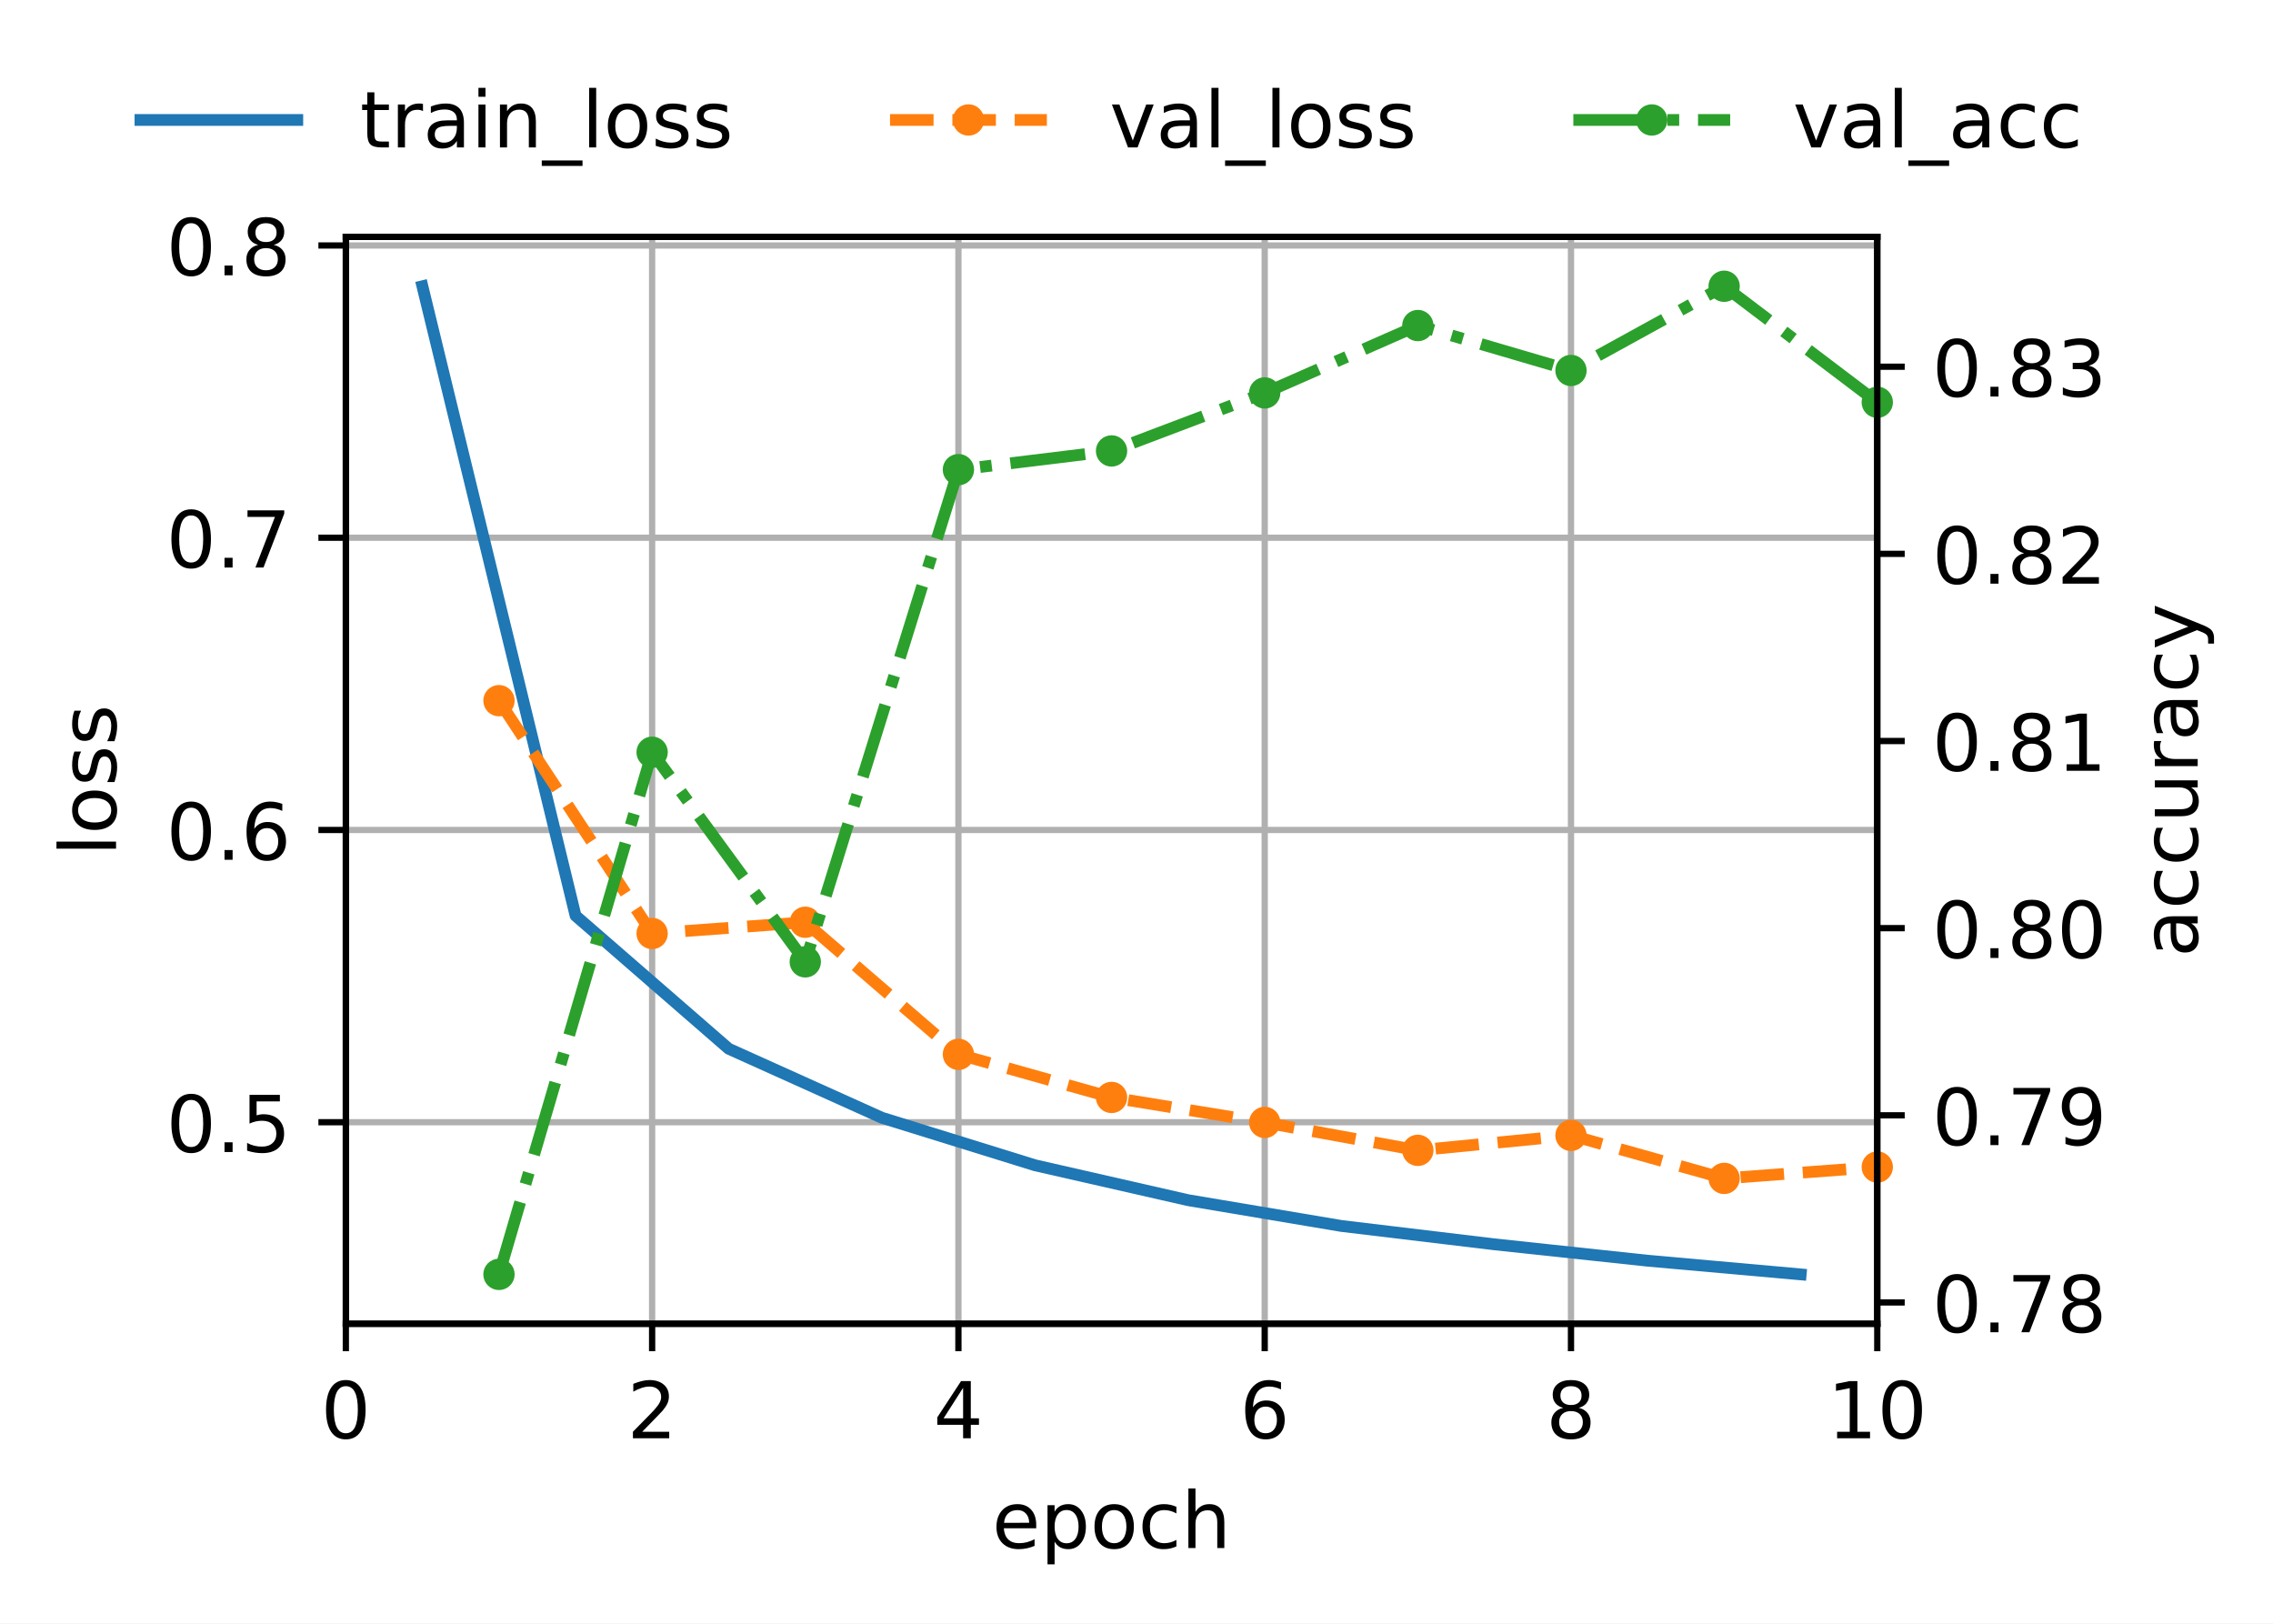
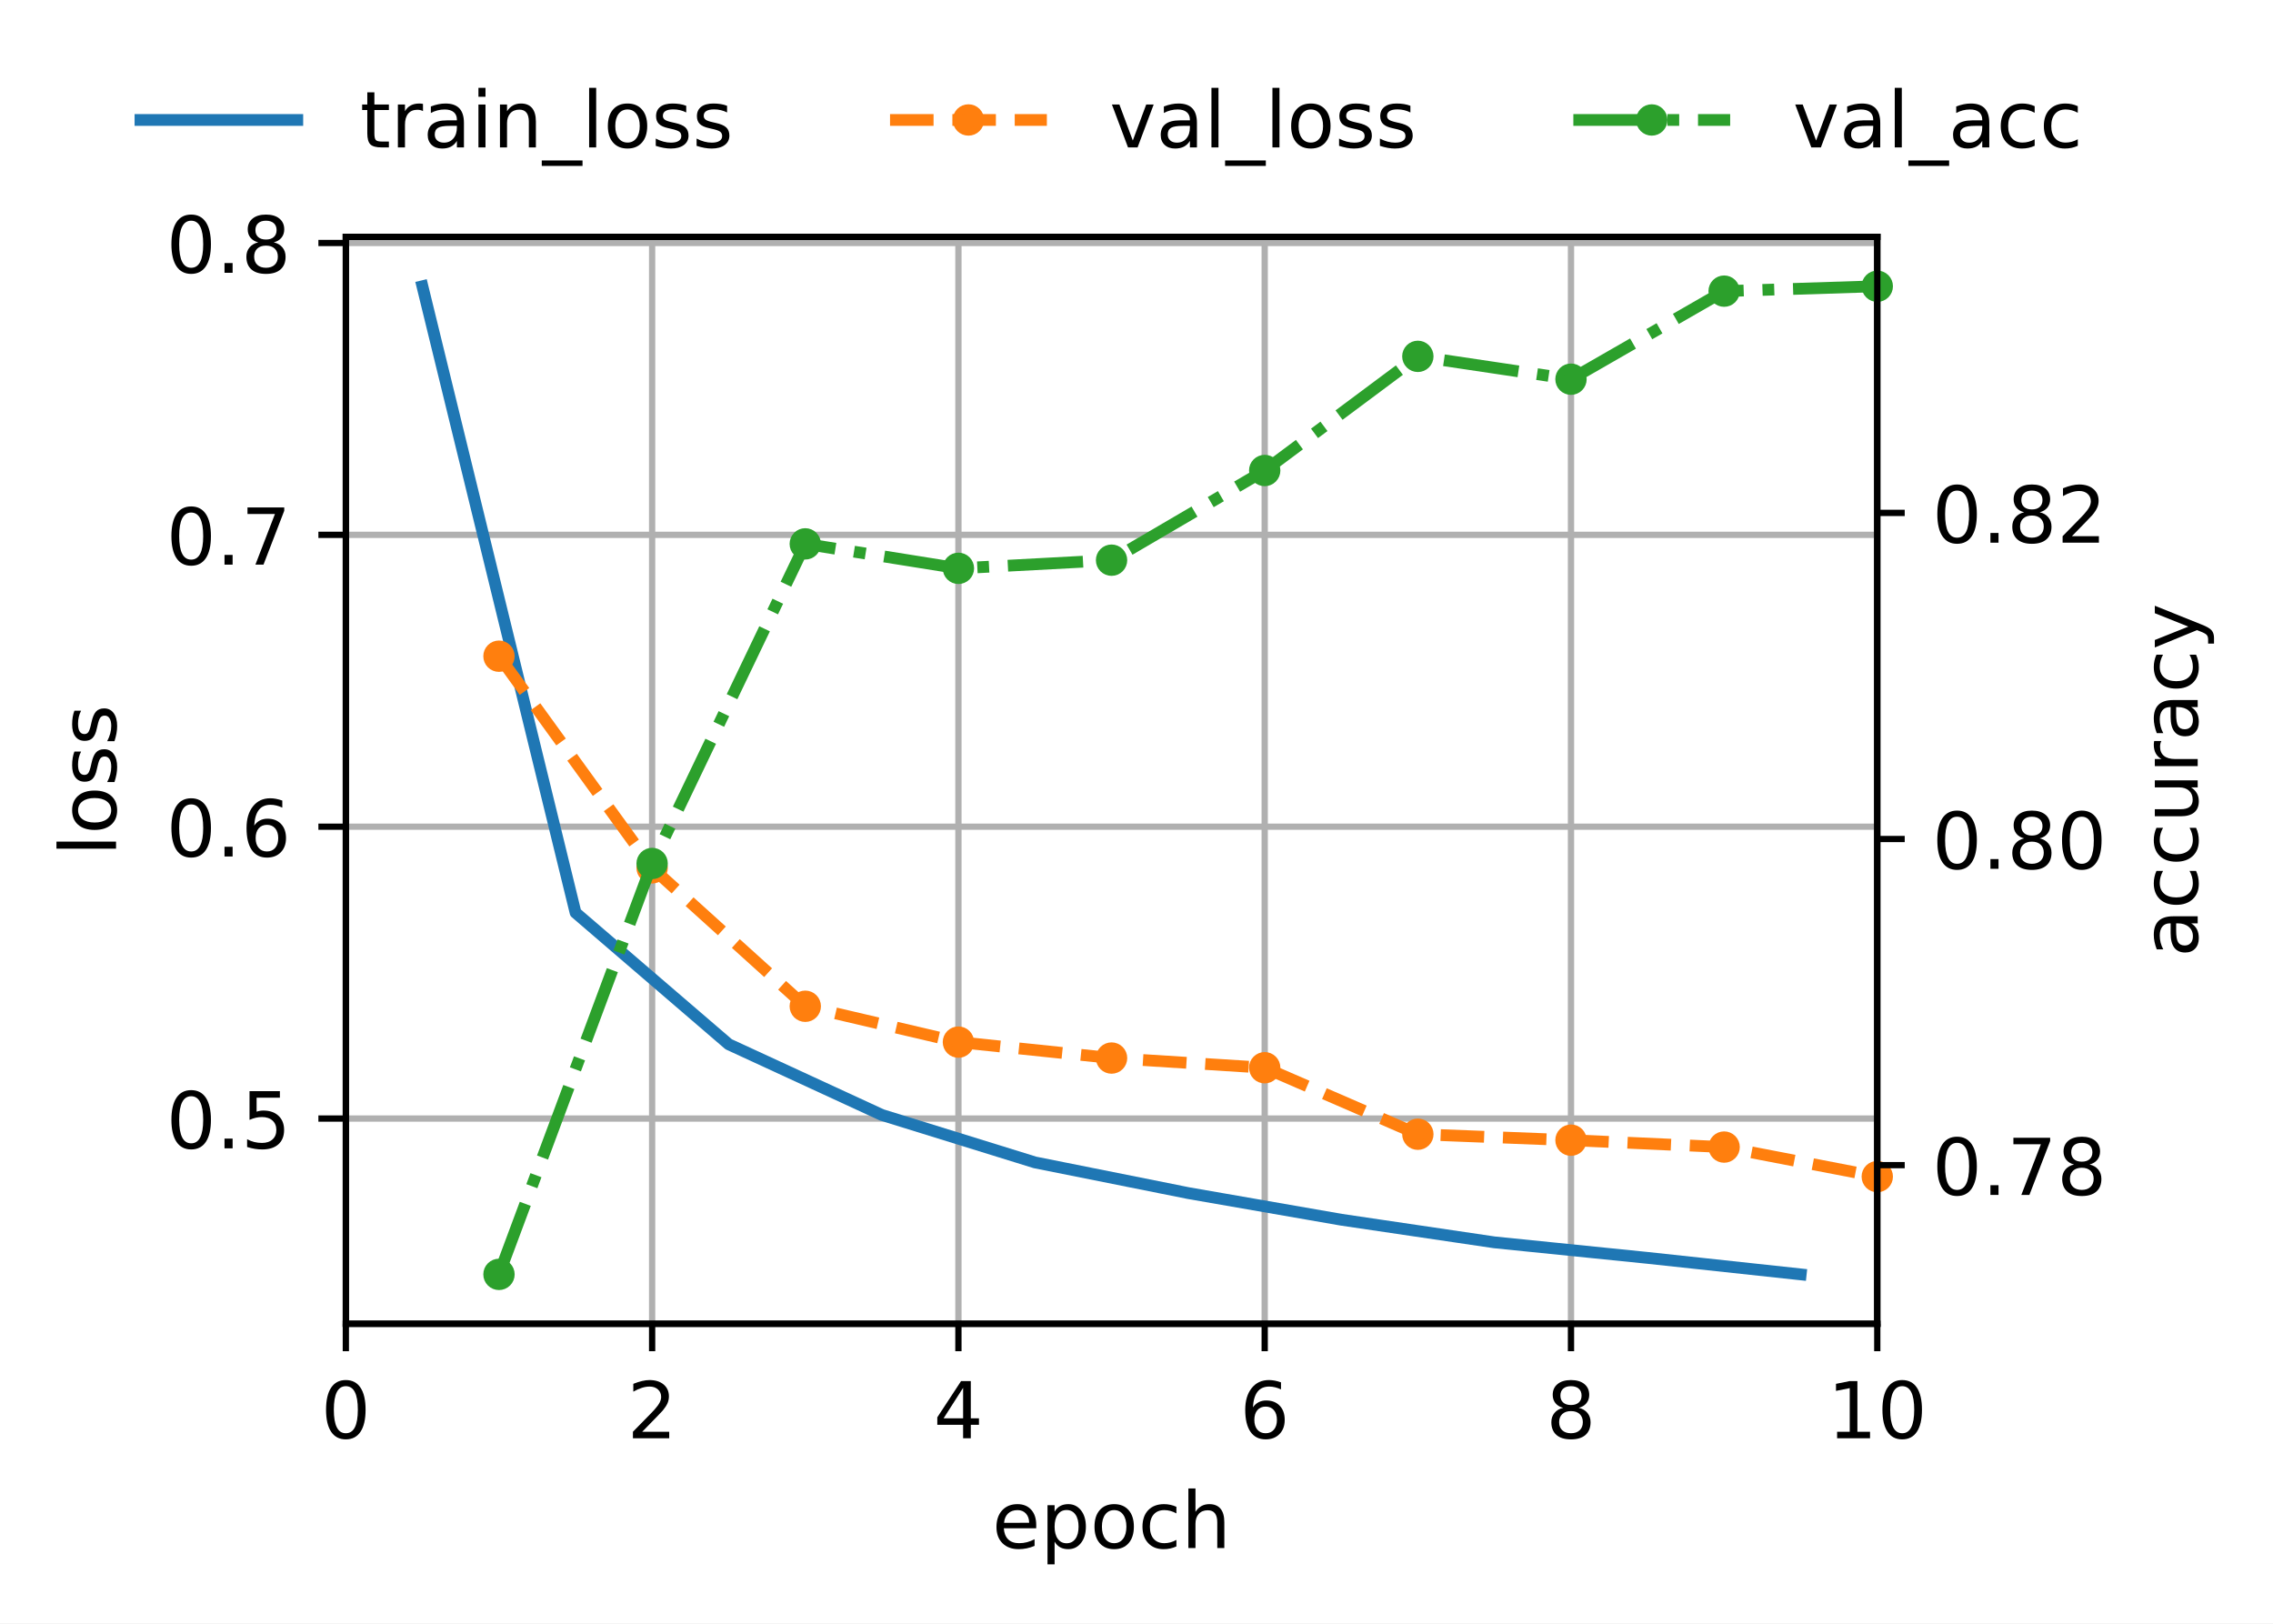
<svg xmlns="http://www.w3.org/2000/svg" xmlns:xlink="http://www.w3.org/1999/xlink" width="289.87pt" height="207.002pt" viewBox="0 0 289.87 207.002" version="1.1">
  <defs>
    <style type="text/css">*{stroke-linejoin: round; stroke-linecap: butt}</style>
  </defs>
  <g id="figure_1">
    <g id="patch_1">
      <path d="M -0 207.002  L 289.87 207.002  L 289.87 -0  L -0 -0  z " style="fill: #ffffff" />
    </g>
    <g id="axes_1">
      <g id="patch_2">
        <path d="M 44.104 168.801  L 239.404 168.801  L 239.404 30.201  L 44.104 30.201  z " style="fill: #ffffff" />
      </g>
      <g id="matplotlib.axis_1">
        <g id="xtick_1">
          <g id="line2d_1">
-             <path d="M 44.104 168.801  L 44.104 30.201  " clip-path="url(#pb084a1884c)" style="fill: none; stroke: #b0b0b0; stroke-width: 0.8; stroke-linecap: square" />
+             <path d="M 44.104 168.801  L 44.104 30.201  " clip-path="url(#pf41ae4e61c)" style="fill: none; stroke: #b0b0b0; stroke-width: 0.8; stroke-linecap: square" />
          </g>
          <g id="line2d_2">
            <defs>
-               <path id="m46bd8f6429" d="M 0 0  L 0 3.5  " style="stroke: #000000; stroke-width: 0.8" />
-             </defs>
-             <g>
-               <use xlink:href="#m46bd8f6429" x="44.104" y="168.801" style="stroke: #000000; stroke-width: 0.8" />
+               <path id="md35feeb782" d="M 0 0  L 0 3.5  " style="stroke: #000000; stroke-width: 0.8" />
+             </defs>
+             <g>
+               <use xlink:href="#md35feeb782" x="44.104" y="168.801" style="stroke: #000000; stroke-width: 0.8" />
            </g>
          </g>
          <g id="text_1">
            <g transform="translate(40.92266 183.3984) scale(0.1 -0.1)">
              <defs>
                <path id="DejaVuSans-13" d="M 2034 4250  Q 1547 4250 1301 3770  Q 1056 3291 1056 2328  Q 1056 1369 1301 889  Q 1547 409 2034 409  Q 2525 409 2770 889  Q 3016 1369 3016 2328  Q 3016 3291 2770 3770  Q 2525 4250 2034 4250  z M 2034 4750  Q 2819 4750 3233 4129  Q 3647 3509 3647 2328  Q 3647 1150 3233 529  Q 2819 -91 2034 -91  Q 1250 -91 836 529  Q 422 1150 422 2328  Q 422 3509 836 4129  Q 1250 4750 2034 4750  z " transform="scale(0.015625)" />
              </defs>
              <use xlink:href="#DejaVuSans-13" />
            </g>
          </g>
        </g>
        <g id="xtick_2">
          <g id="line2d_3">
-             <path d="M 83.164 168.801  L 83.164 30.201  " clip-path="url(#pb084a1884c)" style="fill: none; stroke: #b0b0b0; stroke-width: 0.8; stroke-linecap: square" />
+             <path d="M 83.164 168.801  L 83.164 30.201  " clip-path="url(#pf41ae4e61c)" style="fill: none; stroke: #b0b0b0; stroke-width: 0.8; stroke-linecap: square" />
          </g>
          <g id="line2d_4">
            <g>
-               <use xlink:href="#m46bd8f6429" x="83.164" y="168.801" style="stroke: #000000; stroke-width: 0.8" />
+               <use xlink:href="#md35feeb782" x="83.164" y="168.801" style="stroke: #000000; stroke-width: 0.8" />
            </g>
          </g>
          <g id="text_2">
            <g transform="translate(79.98266 183.3984) scale(0.1 -0.1)">
              <defs>
                <path id="DejaVuSans-15" d="M 1228 531  L 3431 531  L 3431 0  L 469 0  L 469 531  Q 828 903 1448 1529  Q 2069 2156 2228 2338  Q 2531 2678 2651 2914  Q 2772 3150 2772 3378  Q 2772 3750 2511 3984  Q 2250 4219 1831 4219  Q 1534 4219 1204 4116  Q 875 4013 500 3803  L 500 4441  Q 881 4594 1212 4672  Q 1544 4750 1819 4750  Q 2544 4750 2975 4387  Q 3406 4025 3406 3419  Q 3406 3131 3298 2873  Q 3191 2616 2906 2266  Q 2828 2175 2409 1742  Q 1991 1309 1228 531  z " transform="scale(0.015625)" />
              </defs>
              <use xlink:href="#DejaVuSans-15" />
            </g>
          </g>
        </g>
        <g id="xtick_3">
          <g id="line2d_5">
-             <path d="M 122.224 168.801  L 122.224 30.201  " clip-path="url(#pb084a1884c)" style="fill: none; stroke: #b0b0b0; stroke-width: 0.8; stroke-linecap: square" />
+             <path d="M 122.224 168.801  L 122.224 30.201  " clip-path="url(#pf41ae4e61c)" style="fill: none; stroke: #b0b0b0; stroke-width: 0.8; stroke-linecap: square" />
          </g>
          <g id="line2d_6">
            <g>
-               <use xlink:href="#m46bd8f6429" x="122.224" y="168.801" style="stroke: #000000; stroke-width: 0.8" />
+               <use xlink:href="#md35feeb782" x="122.224" y="168.801" style="stroke: #000000; stroke-width: 0.8" />
            </g>
          </g>
          <g id="text_3">
            <g transform="translate(119.0427 183.3984) scale(0.1 -0.1)">
              <defs>
                <path id="DejaVuSans-17" d="M 2419 4116  L 825 1625  L 2419 1625  L 2419 4116  z M 2253 4666  L 3047 4666  L 3047 1625  L 3713 1625  L 3713 1100  L 3047 1100  L 3047 0  L 2419 0  L 2419 1100  L 313 1100  L 313 1709  L 2253 4666  z " transform="scale(0.015625)" />
              </defs>
              <use xlink:href="#DejaVuSans-17" />
            </g>
          </g>
        </g>
        <g id="xtick_4">
          <g id="line2d_7">
-             <path d="M 161.284 168.801  L 161.284 30.201  " clip-path="url(#pb084a1884c)" style="fill: none; stroke: #b0b0b0; stroke-width: 0.8; stroke-linecap: square" />
+             <path d="M 161.284 168.801  L 161.284 30.201  " clip-path="url(#pf41ae4e61c)" style="fill: none; stroke: #b0b0b0; stroke-width: 0.8; stroke-linecap: square" />
          </g>
          <g id="line2d_8">
            <g>
-               <use xlink:href="#m46bd8f6429" x="161.284" y="168.801" style="stroke: #000000; stroke-width: 0.8" />
+               <use xlink:href="#md35feeb782" x="161.284" y="168.801" style="stroke: #000000; stroke-width: 0.8" />
            </g>
          </g>
          <g id="text_4">
            <g transform="translate(158.1027 183.3984) scale(0.1 -0.1)">
              <defs>
                <path id="DejaVuSans-19" d="M 2113 2584  Q 1688 2584 1439 2293  Q 1191 2003 1191 1497  Q 1191 994 1439 701  Q 1688 409 2113 409  Q 2538 409 2786 701  Q 3034 994 3034 1497  Q 3034 2003 2786 2293  Q 2538 2584 2113 2584  z M 3366 4563  L 3366 3988  Q 3128 4100 2886 4159  Q 2644 4219 2406 4219  Q 1781 4219 1451 3797  Q 1122 3375 1075 2522  Q 1259 2794 1537 2939  Q 1816 3084 2150 3084  Q 2853 3084 3261 2657  Q 3669 2231 3669 1497  Q 3669 778 3244 343  Q 2819 -91 2113 -91  Q 1303 -91 875 529  Q 447 1150 447 2328  Q 447 3434 972 4092  Q 1497 4750 2381 4750  Q 2619 4750 2861 4703  Q 3103 4656 3366 4563  z " transform="scale(0.015625)" />
              </defs>
              <use xlink:href="#DejaVuSans-19" />
            </g>
          </g>
        </g>
        <g id="xtick_5">
          <g id="line2d_9">
-             <path d="M 200.344 168.801  L 200.344 30.201  " clip-path="url(#pb084a1884c)" style="fill: none; stroke: #b0b0b0; stroke-width: 0.8; stroke-linecap: square" />
+             <path d="M 200.344 168.801  L 200.344 30.201  " clip-path="url(#pf41ae4e61c)" style="fill: none; stroke: #b0b0b0; stroke-width: 0.8; stroke-linecap: square" />
          </g>
          <g id="line2d_10">
            <g>
-               <use xlink:href="#m46bd8f6429" x="200.344" y="168.801" style="stroke: #000000; stroke-width: 0.8" />
+               <use xlink:href="#md35feeb782" x="200.344" y="168.801" style="stroke: #000000; stroke-width: 0.8" />
            </g>
          </g>
          <g id="text_5">
            <g transform="translate(197.1627 183.3984) scale(0.1 -0.1)">
              <defs>
                <path id="DejaVuSans-1b" d="M 2034 2216  Q 1584 2216 1326 1975  Q 1069 1734 1069 1313  Q 1069 891 1326 650  Q 1584 409 2034 409  Q 2484 409 2743 651  Q 3003 894 3003 1313  Q 3003 1734 2745 1975  Q 2488 2216 2034 2216  z M 1403 2484  Q 997 2584 770 2862  Q 544 3141 544 3541  Q 544 4100 942 4425  Q 1341 4750 2034 4750  Q 2731 4750 3128 4425  Q 3525 4100 3525 3541  Q 3525 3141 3298 2862  Q 3072 2584 2669 2484  Q 3125 2378 3379 2068  Q 3634 1759 3634 1313  Q 3634 634 3220 271  Q 2806 -91 2034 -91  Q 1263 -91 848 271  Q 434 634 434 1313  Q 434 1759 690 2068  Q 947 2378 1403 2484  z M 1172 3481  Q 1172 3119 1398 2916  Q 1625 2713 2034 2713  Q 2441 2713 2670 2916  Q 2900 3119 2900 3481  Q 2900 3844 2670 4047  Q 2441 4250 2034 4250  Q 1625 4250 1398 4047  Q 1172 3844 1172 3481  z " transform="scale(0.015625)" />
              </defs>
              <use xlink:href="#DejaVuSans-1b" />
            </g>
          </g>
        </g>
        <g id="xtick_6">
          <g id="line2d_11">
-             <path d="M 239.404 168.801  L 239.404 30.201  " clip-path="url(#pb084a1884c)" style="fill: none; stroke: #b0b0b0; stroke-width: 0.8; stroke-linecap: square" />
+             <path d="M 239.404 168.801  L 239.404 30.201  " clip-path="url(#pf41ae4e61c)" style="fill: none; stroke: #b0b0b0; stroke-width: 0.8; stroke-linecap: square" />
          </g>
          <g id="line2d_12">
            <g>
-               <use xlink:href="#m46bd8f6429" x="239.404" y="168.801" style="stroke: #000000; stroke-width: 0.8" />
+               <use xlink:href="#md35feeb782" x="239.404" y="168.801" style="stroke: #000000; stroke-width: 0.8" />
            </g>
          </g>
          <g id="text_6">
            <g transform="translate(233.0414 183.3984) scale(0.1 -0.1)">
              <defs>
                <path id="DejaVuSans-14" d="M 794 531  L 1825 531  L 1825 4091  L 703 3866  L 703 4441  L 1819 4666  L 2450 4666  L 2450 531  L 3481 531  L 3481 0  L 794 0  L 794 531  z " transform="scale(0.015625)" />
              </defs>
              <use xlink:href="#DejaVuSans-14" />
              <use xlink:href="#DejaVuSans-13" transform="translate(63.625 0)" />
            </g>
          </g>
        </g>
        <g id="text_7">
          <g transform="translate(126.5258 197.3992) scale(0.1 -0.1)">
            <defs>
              <path id="DejaVuSans-48" d="M 3597 1894  L 3597 1613  L 953 1613  Q 991 1019 1311 708  Q 1631 397 2203 397  Q 2534 397 2845 478  Q 3156 559 3463 722  L 3463 178  Q 3153 47 2828 -22  Q 2503 -91 2169 -91  Q 1331 -91 842 396  Q 353 884 353 1716  Q 353 2575 817 3079  Q 1281 3584 2069 3584  Q 2775 3584 3186 3129  Q 3597 2675 3597 1894  z M 3022 2063  Q 3016 2534 2758 2815  Q 2500 3097 2075 3097  Q 1594 3097 1305 2825  Q 1016 2553 972 2059  L 3022 2063  z " transform="scale(0.015625)" />
              <path id="DejaVuSans-53" d="M 1159 525  L 1159 -1331  L 581 -1331  L 581 3500  L 1159 3500  L 1159 2969  Q 1341 3281 1617 3432  Q 1894 3584 2278 3584  Q 2916 3584 3314 3078  Q 3713 2572 3713 1747  Q 3713 922 3314 415  Q 2916 -91 2278 -91  Q 1894 -91 1617 61  Q 1341 213 1159 525  z M 3116 1747  Q 3116 2381 2855 2742  Q 2594 3103 2138 3103  Q 1681 3103 1420 2742  Q 1159 2381 1159 1747  Q 1159 1113 1420 752  Q 1681 391 2138 391  Q 2594 391 2855 752  Q 3116 1113 3116 1747  z " transform="scale(0.015625)" />
              <path id="DejaVuSans-52" d="M 1959 3097  Q 1497 3097 1228 2736  Q 959 2375 959 1747  Q 959 1119 1226 758  Q 1494 397 1959 397  Q 2419 397 2687 759  Q 2956 1122 2956 1747  Q 2956 2369 2687 2733  Q 2419 3097 1959 3097  z M 1959 3584  Q 2709 3584 3137 3096  Q 3566 2609 3566 1747  Q 3566 888 3137 398  Q 2709 -91 1959 -91  Q 1206 -91 779 398  Q 353 888 353 1747  Q 353 2609 779 3096  Q 1206 3584 1959 3584  z " transform="scale(0.015625)" />
              <path id="DejaVuSans-46" d="M 3122 3366  L 3122 2828  Q 2878 2963 2633 3030  Q 2388 3097 2138 3097  Q 1578 3097 1268 2742  Q 959 2388 959 1747  Q 959 1106 1268 751  Q 1578 397 2138 397  Q 2388 397 2633 464  Q 2878 531 3122 666  L 3122 134  Q 2881 22 2623 -34  Q 2366 -91 2075 -91  Q 1284 -91 818 406  Q 353 903 353 1747  Q 353 2603 823 3093  Q 1294 3584 2113 3584  Q 2378 3584 2631 3529  Q 2884 3475 3122 3366  z " transform="scale(0.015625)" />
              <path id="DejaVuSans-4b" d="M 3513 2113  L 3513 0  L 2938 0  L 2938 2094  Q 2938 2591 2744 2837  Q 2550 3084 2163 3084  Q 1697 3084 1428 2787  Q 1159 2491 1159 1978  L 1159 0  L 581 0  L 581 4863  L 1159 4863  L 1159 2956  Q 1366 3272 1645 3428  Q 1925 3584 2291 3584  Q 2894 3584 3203 3211  Q 3513 2838 3513 2113  z " transform="scale(0.015625)" />
            </defs>
            <use xlink:href="#DejaVuSans-48" />
            <use xlink:href="#DejaVuSans-53" transform="translate(61.53125 0)" />
            <use xlink:href="#DejaVuSans-52" transform="translate(125.0156 0)" />
            <use xlink:href="#DejaVuSans-46" transform="translate(186.2031 0)" />
            <use xlink:href="#DejaVuSans-4b" transform="translate(241.1875 0)" />
          </g>
        </g>
      </g>
      <g id="matplotlib.axis_2">
        <g id="ytick_1">
          <g id="line2d_13">
-             <path d="M 44.104 143.101  L 239.404 143.101  " clip-path="url(#pb084a1884c)" style="fill: none; stroke: #b0b0b0; stroke-width: 0.8; stroke-linecap: square" />
+             <path d="M 44.104 142.63  L 239.404 142.63  " clip-path="url(#pf41ae4e61c)" style="fill: none; stroke: #b0b0b0; stroke-width: 0.8; stroke-linecap: square" />
          </g>
          <g id="line2d_14">
            <defs>
-               <path id="mc6c10b5e0c" d="M 0 0  L -3.5 0  " style="stroke: #000000; stroke-width: 0.8" />
-             </defs>
-             <g>
-               <use xlink:href="#mc6c10b5e0c" x="44.104" y="143.101" style="stroke: #000000; stroke-width: 0.8" />
+               <path id="m74aa998607" d="M 0 0  L -3.5 0  " style="stroke: #000000; stroke-width: 0.8" />
+             </defs>
+             <g>
+               <use xlink:href="#m74aa998607" x="44.104" y="142.63" style="stroke: #000000; stroke-width: 0.8" />
            </g>
          </g>
          <g id="text_8">
-             <g transform="translate(21.20078 146.8995) scale(0.1 -0.1)">
+             <g transform="translate(21.20078 146.4288) scale(0.1 -0.1)">
              <defs>
                <path id="DejaVuSans-11" d="M 684 794  L 1344 794  L 1344 0  L 684 0  L 684 794  z " transform="scale(0.015625)" />
                <path id="DejaVuSans-18" d="M 691 4666  L 3169 4666  L 3169 4134  L 1269 4134  L 1269 2991  Q 1406 3038 1543 3061  Q 1681 3084 1819 3084  Q 2600 3084 3056 2656  Q 3513 2228 3513 1497  Q 3513 744 3044 326  Q 2575 -91 1722 -91  Q 1428 -91 1123 -41  Q 819 9 494 109  L 494 744  Q 775 591 1075 516  Q 1375 441 1709 441  Q 2250 441 2565 725  Q 2881 1009 2881 1497  Q 2881 1984 2565 2268  Q 2250 2553 1709 2553  Q 1456 2553 1204 2497  Q 953 2441 691 2322  L 691 4666  z " transform="scale(0.015625)" />
              </defs>
              <use xlink:href="#DejaVuSans-13" />
              <use xlink:href="#DejaVuSans-11" transform="translate(63.625 0)" />
              <use xlink:href="#DejaVuSans-18" transform="translate(95.40625 0)" />
            </g>
          </g>
        </g>
        <g id="ytick_2">
          <g id="line2d_15">
-             <path d="M 44.104 105.835  L 239.404 105.835  " clip-path="url(#pb084a1884c)" style="fill: none; stroke: #b0b0b0; stroke-width: 0.8; stroke-linecap: square" />
+             <path d="M 44.104 105.415  L 239.404 105.415  " clip-path="url(#pf41ae4e61c)" style="fill: none; stroke: #b0b0b0; stroke-width: 0.8; stroke-linecap: square" />
          </g>
          <g id="line2d_16">
            <g>
-               <use xlink:href="#mc6c10b5e0c" x="44.104" y="105.835" style="stroke: #000000; stroke-width: 0.8" />
+               <use xlink:href="#m74aa998607" x="44.104" y="105.415" style="stroke: #000000; stroke-width: 0.8" />
            </g>
          </g>
          <g id="text_9">
-             <g transform="translate(21.20078 109.6338) scale(0.1 -0.1)">
+             <g transform="translate(21.20078 109.2137) scale(0.1 -0.1)">
              <use xlink:href="#DejaVuSans-13" />
              <use xlink:href="#DejaVuSans-11" transform="translate(63.625 0)" />
              <use xlink:href="#DejaVuSans-19" transform="translate(95.40625 0)" />
            </g>
          </g>
        </g>
        <g id="ytick_3">
          <g id="line2d_17">
-             <path d="M 44.104 68.569  L 239.404 68.569  " clip-path="url(#pb084a1884c)" style="fill: none; stroke: #b0b0b0; stroke-width: 0.8; stroke-linecap: square" />
+             <path d="M 44.104 68.2  L 239.404 68.2  " clip-path="url(#pf41ae4e61c)" style="fill: none; stroke: #b0b0b0; stroke-width: 0.8; stroke-linecap: square" />
          </g>
          <g id="line2d_18">
            <g>
-               <use xlink:href="#mc6c10b5e0c" x="44.104" y="68.569" style="stroke: #000000; stroke-width: 0.8" />
+               <use xlink:href="#m74aa998607" x="44.104" y="68.2" style="stroke: #000000; stroke-width: 0.8" />
            </g>
          </g>
          <g id="text_10">
-             <g transform="translate(21.20078 72.36804) scale(0.1 -0.1)">
+             <g transform="translate(21.20078 71.99858) scale(0.1 -0.1)">
              <defs>
                <path id="DejaVuSans-1a" d="M 525 4666  L 3525 4666  L 3525 4397  L 1831 0  L 1172 0  L 2766 4134  L 525 4134  L 525 4666  z " transform="scale(0.015625)" />
              </defs>
              <use xlink:href="#DejaVuSans-13" />
              <use xlink:href="#DejaVuSans-11" transform="translate(63.625 0)" />
              <use xlink:href="#DejaVuSans-1a" transform="translate(95.40625 0)" />
            </g>
          </g>
        </g>
        <g id="ytick_4">
          <g id="line2d_19">
-             <path d="M 44.104 31.303  L 239.404 31.303  " clip-path="url(#pb084a1884c)" style="fill: none; stroke: #b0b0b0; stroke-width: 0.8; stroke-linecap: square" />
+             <path d="M 44.104 30.985  L 239.404 30.985  " clip-path="url(#pf41ae4e61c)" style="fill: none; stroke: #b0b0b0; stroke-width: 0.8; stroke-linecap: square" />
          </g>
          <g id="line2d_20">
            <g>
-               <use xlink:href="#mc6c10b5e0c" x="44.104" y="31.303" style="stroke: #000000; stroke-width: 0.8" />
+               <use xlink:href="#m74aa998607" x="44.104" y="30.985" style="stroke: #000000; stroke-width: 0.8" />
            </g>
          </g>
          <g id="text_11">
-             <g transform="translate(21.20078 35.1023) scale(0.1 -0.1)">
+             <g transform="translate(21.20078 34.78346) scale(0.1 -0.1)">
              <use xlink:href="#DejaVuSans-13" />
              <use xlink:href="#DejaVuSans-11" transform="translate(63.625 0)" />
              <use xlink:href="#DejaVuSans-1b" transform="translate(95.40625 0)" />
            </g>
          </g>
        </g>
        <g id="text_12">
          <g transform="translate(14.79844 109.1586) rotate(-90) scale(0.1 -0.1)">
            <defs>
              <path id="DejaVuSans-4f" d="M 603 4863  L 1178 4863  L 1178 0  L 603 0  L 603 4863  z " transform="scale(0.015625)" />
              <path id="DejaVuSans-56" d="M 2834 3397  L 2834 2853  Q 2591 2978 2328 3040  Q 2066 3103 1784 3103  Q 1356 3103 1142 2972  Q 928 2841 928 2578  Q 928 2378 1081 2264  Q 1234 2150 1697 2047  L 1894 2003  Q 2506 1872 2764 1633  Q 3022 1394 3022 966  Q 3022 478 2636 193  Q 2250 -91 1575 -91  Q 1294 -91 989 -36  Q 684 19 347 128  L 347 722  Q 666 556 975 473  Q 1284 391 1588 391  Q 1994 391 2212 530  Q 2431 669 2431 922  Q 2431 1156 2273 1281  Q 2116 1406 1581 1522  L 1381 1569  Q 847 1681 609 1914  Q 372 2147 372 2553  Q 372 3047 722 3315  Q 1072 3584 1716 3584  Q 2034 3584 2315 3537  Q 2597 3491 2834 3397  z " transform="scale(0.015625)" />
            </defs>
            <use xlink:href="#DejaVuSans-4f" />
            <use xlink:href="#DejaVuSans-52" transform="translate(27.78125 0)" />
            <use xlink:href="#DejaVuSans-56" transform="translate(88.96875 0)" />
            <use xlink:href="#DejaVuSans-56" transform="translate(141.0625 0)" />
          </g>
        </g>
      </g>
      <g id="line2d_21">
-         <path d="M 53.869 36.501  L 73.399 116.763  L 92.929 133.731  L 112.459 142.528  L 131.989 148.588  L 151.519 153.04  L 171.049 156.325  L 190.579 158.669  L 210.109 160.757  L 229.639 162.501  " clip-path="url(#pb084a1884c)" style="fill: none; stroke: #1f77b4; stroke-width: 1.5; stroke-linecap: square" />
+         <path d="M 53.869 36.501  L 73.399 116.382  L 92.929 133.161  L 112.459 142.171  L 131.989 148.225  L 151.519 152.134  L 171.049 155.532  L 190.579 158.418  L 210.109 160.398  L 229.639 162.501  " clip-path="url(#pf41ae4e61c)" style="fill: none; stroke: #1f77b4; stroke-width: 1.5; stroke-linecap: square" />
      </g>
      <g id="line2d_22">
-         <path d="M 63.634 89.346  L 83.164 119.033  L 102.694 117.601  L 122.224 134.444  L 141.754 139.939  L 161.284 143.125  L 180.814 146.687  L 200.344 144.777  L 219.874 150.262  L 239.404 148.813  " style="fill: none; stroke-dasharray: 5.55,2.4; stroke-dashoffset: 0; stroke: #ff7f0e; stroke-width: 1.5" />
+         <path d="M 63.634 83.675  L 83.164 110.663  L 102.694 128.313  L 122.224 132.885  L 141.754 134.917  L 161.284 136.151  L 180.814 144.629  L 200.344 145.389  L 219.874 146.269  L 239.404 150.034  " style="fill: none; stroke-dasharray: 5.55,2.4; stroke-dashoffset: 0; stroke: #ff7f0e; stroke-width: 1.5" />
        <defs>
-           <path id="m4fe00963ba" d="M 0 1.5  C 0.398 1.5 0.779 1.342 1.061 1.061  C 1.342 0.779 1.5 0.398 1.5 0  C 1.5 -0.398 1.342 -0.779 1.061 -1.061  C 0.779 -1.342 0.398 -1.5 0 -1.5  C -0.398 -1.5 -0.779 -1.342 -1.061 -1.061  C -1.342 -0.779 -1.5 -0.398 -1.5 0  C -1.5 0.398 -1.342 0.779 -1.061 1.061  C -0.779 1.342 -0.398 1.5 0 1.5  z " style="stroke: #ff7f0e" />
+           <path id="mbdf0f30d48" d="M 0 1.5  C 0.398 1.5 0.779 1.342 1.061 1.061  C 1.342 0.779 1.5 0.398 1.5 0  C 1.5 -0.398 1.342 -0.779 1.061 -1.061  C 0.779 -1.342 0.398 -1.5 0 -1.5  C -0.398 -1.5 -0.779 -1.342 -1.061 -1.061  C -1.342 -0.779 -1.5 -0.398 -1.5 0  C -1.5 0.398 -1.342 0.779 -1.061 1.061  C -0.779 1.342 -0.398 1.5 0 1.5  z " style="stroke: #ff7f0e" />
        </defs>
        <g>
-           <use xlink:href="#m4fe00963ba" x="63.634" y="89.346" style="fill: #ff7f0e; stroke: #ff7f0e" />
-           <use xlink:href="#m4fe00963ba" x="83.164" y="119.033" style="fill: #ff7f0e; stroke: #ff7f0e" />
-           <use xlink:href="#m4fe00963ba" x="102.694" y="117.601" style="fill: #ff7f0e; stroke: #ff7f0e" />
-           <use xlink:href="#m4fe00963ba" x="122.224" y="134.444" style="fill: #ff7f0e; stroke: #ff7f0e" />
-           <use xlink:href="#m4fe00963ba" x="141.754" y="139.939" style="fill: #ff7f0e; stroke: #ff7f0e" />
-           <use xlink:href="#m4fe00963ba" x="161.284" y="143.125" style="fill: #ff7f0e; stroke: #ff7f0e" />
-           <use xlink:href="#m4fe00963ba" x="180.814" y="146.687" style="fill: #ff7f0e; stroke: #ff7f0e" />
-           <use xlink:href="#m4fe00963ba" x="200.344" y="144.777" style="fill: #ff7f0e; stroke: #ff7f0e" />
-           <use xlink:href="#m4fe00963ba" x="219.874" y="150.262" style="fill: #ff7f0e; stroke: #ff7f0e" />
-           <use xlink:href="#m4fe00963ba" x="239.404" y="148.813" style="fill: #ff7f0e; stroke: #ff7f0e" />
+           <use xlink:href="#mbdf0f30d48" x="63.634" y="83.675" style="fill: #ff7f0e; stroke: #ff7f0e" />
+           <use xlink:href="#mbdf0f30d48" x="83.164" y="110.663" style="fill: #ff7f0e; stroke: #ff7f0e" />
+           <use xlink:href="#mbdf0f30d48" x="102.694" y="128.313" style="fill: #ff7f0e; stroke: #ff7f0e" />
+           <use xlink:href="#mbdf0f30d48" x="122.224" y="132.885" style="fill: #ff7f0e; stroke: #ff7f0e" />
+           <use xlink:href="#mbdf0f30d48" x="141.754" y="134.917" style="fill: #ff7f0e; stroke: #ff7f0e" />
+           <use xlink:href="#mbdf0f30d48" x="161.284" y="136.151" style="fill: #ff7f0e; stroke: #ff7f0e" />
+           <use xlink:href="#mbdf0f30d48" x="180.814" y="144.629" style="fill: #ff7f0e; stroke: #ff7f0e" />
+           <use xlink:href="#mbdf0f30d48" x="200.344" y="145.389" style="fill: #ff7f0e; stroke: #ff7f0e" />
+           <use xlink:href="#mbdf0f30d48" x="219.874" y="146.269" style="fill: #ff7f0e; stroke: #ff7f0e" />
+           <use xlink:href="#mbdf0f30d48" x="239.404" y="150.034" style="fill: #ff7f0e; stroke: #ff7f0e" />
        </g>
      </g>
      <g id="patch_3">
        <path d="M 44.104 168.801  L 44.104 30.201  " style="fill: none; stroke: #000000; stroke-width: 0.8; stroke-linejoin: miter; stroke-linecap: square" />
      </g>
      <g id="patch_4">
        <path d="M 239.404 168.801  L 239.404 30.201  " style="fill: none; stroke: #000000; stroke-width: 0.8; stroke-linejoin: miter; stroke-linecap: square" />
      </g>
      <g id="patch_5">
        <path d="M 44.104 168.801  L 239.404 168.801  " style="fill: none; stroke: #000000; stroke-width: 0.8; stroke-linejoin: miter; stroke-linecap: square" />
      </g>
      <g id="patch_6">
        <path d="M 44.104 30.201  L 239.404 30.201  " style="fill: none; stroke: #000000; stroke-width: 0.8; stroke-linejoin: miter; stroke-linecap: square" />
      </g>
      <g id="legend_1">
        <g id="line2d_23">
          <path d="M 17.913 15.298  L 27.913 15.298  L 37.913 15.298  " style="fill: none; stroke: #1f77b4; stroke-width: 1.5; stroke-linecap: square" />
        </g>
        <g id="text_13">
          <g transform="translate(45.91328 18.79844) scale(0.1 -0.1)">
            <defs>
              <path id="DejaVuSans-57" d="M 1172 4494  L 1172 3500  L 2356 3500  L 2356 3053  L 1172 3053  L 1172 1153  Q 1172 725 1289 603  Q 1406 481 1766 481  L 2356 481  L 2356 0  L 1766 0  Q 1100 0 847 248  Q 594 497 594 1153  L 594 3053  L 172 3053  L 172 3500  L 594 3500  L 594 4494  L 1172 4494  z " transform="scale(0.015625)" />
              <path id="DejaVuSans-55" d="M 2631 2963  Q 2534 3019 2420 3045  Q 2306 3072 2169 3072  Q 1681 3072 1420 2755  Q 1159 2438 1159 1844  L 1159 0  L 581 0  L 581 3500  L 1159 3500  L 1159 2956  Q 1341 3275 1631 3429  Q 1922 3584 2338 3584  Q 2397 3584 2469 3576  Q 2541 3569 2628 3553  L 2631 2963  z " transform="scale(0.015625)" />
              <path id="DejaVuSans-44" d="M 2194 1759  Q 1497 1759 1228 1600  Q 959 1441 959 1056  Q 959 750 1161 570  Q 1363 391 1709 391  Q 2188 391 2477 730  Q 2766 1069 2766 1631  L 2766 1759  L 2194 1759  z M 3341 1997  L 3341 0  L 2766 0  L 2766 531  Q 2569 213 2275 61  Q 1981 -91 1556 -91  Q 1019 -91 701 211  Q 384 513 384 1019  Q 384 1609 779 1909  Q 1175 2209 1959 2209  L 2766 2209  L 2766 2266  Q 2766 2663 2505 2880  Q 2244 3097 1772 3097  Q 1472 3097 1187 3025  Q 903 2953 641 2809  L 641 3341  Q 956 3463 1253 3523  Q 1550 3584 1831 3584  Q 2591 3584 2966 3190  Q 3341 2797 3341 1997  z " transform="scale(0.015625)" />
              <path id="DejaVuSans-4c" d="M 603 3500  L 1178 3500  L 1178 0  L 603 0  L 603 3500  z M 603 4863  L 1178 4863  L 1178 4134  L 603 4134  L 603 4863  z " transform="scale(0.015625)" />
              <path id="DejaVuSans-51" d="M 3513 2113  L 3513 0  L 2938 0  L 2938 2094  Q 2938 2591 2744 2837  Q 2550 3084 2163 3084  Q 1697 3084 1428 2787  Q 1159 2491 1159 1978  L 1159 0  L 581 0  L 581 3500  L 1159 3500  L 1159 2956  Q 1366 3272 1645 3428  Q 1925 3584 2291 3584  Q 2894 3584 3203 3211  Q 3513 2838 3513 2113  z " transform="scale(0.015625)" />
              <path id="DejaVuSans-42" d="M 3263 -1063  L 3263 -1509  L -63 -1509  L -63 -1063  L 3263 -1063  z " transform="scale(0.015625)" />
            </defs>
            <use xlink:href="#DejaVuSans-57" />
            <use xlink:href="#DejaVuSans-55" transform="translate(39.20312 0)" />
            <use xlink:href="#DejaVuSans-44" transform="translate(80.3125 0)" />
            <use xlink:href="#DejaVuSans-4c" transform="translate(141.5938 0)" />
            <use xlink:href="#DejaVuSans-51" transform="translate(169.375 0)" />
            <use xlink:href="#DejaVuSans-42" transform="translate(232.75 0)" />
            <use xlink:href="#DejaVuSans-4f" transform="translate(282.75 0)" />
            <use xlink:href="#DejaVuSans-52" transform="translate(310.5312 0)" />
            <use xlink:href="#DejaVuSans-56" transform="translate(371.7188 0)" />
            <use xlink:href="#DejaVuSans-56" transform="translate(423.8125 0)" />
          </g>
        </g>
        <g id="line2d_24">
          <path d="M 113.504 15.298  L 123.504 15.298  L 133.504 15.298  " style="fill: none; stroke-dasharray: 5.55,2.4; stroke-dashoffset: 0; stroke: #ff7f0e; stroke-width: 1.5" />
          <g>
-             <use xlink:href="#m4fe00963ba" x="123.504" y="15.298" style="fill: #ff7f0e; stroke: #ff7f0e" />
+             <use xlink:href="#mbdf0f30d48" x="123.504" y="15.298" style="fill: #ff7f0e; stroke: #ff7f0e" />
          </g>
        </g>
        <g id="text_14">
          <g transform="translate(141.5039 18.79844) scale(0.1 -0.1)">
            <defs>
              <path id="DejaVuSans-59" d="M 191 3500  L 800 3500  L 1894 563  L 2988 3500  L 3597 3500  L 2284 0  L 1503 0  L 191 3500  z " transform="scale(0.015625)" />
            </defs>
            <use xlink:href="#DejaVuSans-59" />
            <use xlink:href="#DejaVuSans-44" transform="translate(59.1875 0)" />
            <use xlink:href="#DejaVuSans-4f" transform="translate(120.4688 0)" />
            <use xlink:href="#DejaVuSans-42" transform="translate(148.25 0)" />
            <use xlink:href="#DejaVuSans-4f" transform="translate(198.25 0)" />
            <use xlink:href="#DejaVuSans-52" transform="translate(226.0312 0)" />
            <use xlink:href="#DejaVuSans-56" transform="translate(287.2188 0)" />
            <use xlink:href="#DejaVuSans-56" transform="translate(339.3125 0)" />
          </g>
        </g>
        <g id="line2d_25">
          <path d="M 200.645 15.298  L 210.645 15.298  L 220.645 15.298  " style="fill: none; stroke-dasharray: 9.6,2.4,1.5,2.4; stroke-dashoffset: 0; stroke: #2ca02c; stroke-width: 1.5" />
          <defs>
-             <path id="mda2adcd3c7" d="M 0 1.5  C 0.398 1.5 0.779 1.342 1.061 1.061  C 1.342 0.779 1.5 0.398 1.5 0  C 1.5 -0.398 1.342 -0.779 1.061 -1.061  C 0.779 -1.342 0.398 -1.5 0 -1.5  C -0.398 -1.5 -0.779 -1.342 -1.061 -1.061  C -1.342 -0.779 -1.5 -0.398 -1.5 0  C -1.5 0.398 -1.342 0.779 -1.061 1.061  C -0.779 1.342 -0.398 1.5 0 1.5  z " style="stroke: #2ca02c" />
+             <path id="m2e93dbec47" d="M 0 1.5  C 0.398 1.5 0.779 1.342 1.061 1.061  C 1.342 0.779 1.5 0.398 1.5 0  C 1.5 -0.398 1.342 -0.779 1.061 -1.061  C 0.779 -1.342 0.398 -1.5 0 -1.5  C -0.398 -1.5 -0.779 -1.342 -1.061 -1.061  C -1.342 -0.779 -1.5 -0.398 -1.5 0  C -1.5 0.398 -1.342 0.779 -1.061 1.061  C -0.779 1.342 -0.398 1.5 0 1.5  z " style="stroke: #2ca02c" />
          </defs>
          <g>
-             <use xlink:href="#mda2adcd3c7" x="210.645" y="15.298" style="fill: #2ca02c; stroke: #2ca02c" />
+             <use xlink:href="#m2e93dbec47" x="210.645" y="15.298" style="fill: #2ca02c; stroke: #2ca02c" />
          </g>
        </g>
        <g id="text_15">
          <g transform="translate(228.6445 18.79844) scale(0.1 -0.1)">
            <use xlink:href="#DejaVuSans-59" />
            <use xlink:href="#DejaVuSans-44" transform="translate(59.1875 0)" />
            <use xlink:href="#DejaVuSans-4f" transform="translate(120.4688 0)" />
            <use xlink:href="#DejaVuSans-42" transform="translate(148.25 0)" />
            <use xlink:href="#DejaVuSans-44" transform="translate(198.25 0)" />
            <use xlink:href="#DejaVuSans-46" transform="translate(259.5312 0)" />
            <use xlink:href="#DejaVuSans-46" transform="translate(314.5156 0)" />
          </g>
        </g>
      </g>
    </g>
    <g id="axes_2">
      <g id="matplotlib.axis_3">
        <g id="ytick_5">
          <g id="line2d_26">
            <defs>
-               <path id="m83ea9907a7" d="M 0 0  L 3.5 0  " style="stroke: #000000; stroke-width: 0.8" />
-             </defs>
-             <g>
-               <use xlink:href="#m83ea9907a7" x="239.404" y="166.08" style="stroke: #000000; stroke-width: 0.8" />
+               <path id="mf2d5b01393" d="M 0 0  L 3.5 0  " style="stroke: #000000; stroke-width: 0.8" />
+             </defs>
+             <g>
+               <use xlink:href="#mf2d5b01393" x="239.404" y="148.57" style="stroke: #000000; stroke-width: 0.8" />
            </g>
          </g>
          <g id="text_16">
-             <g transform="translate(246.4039 169.8792) scale(0.1 -0.1)">
+             <g transform="translate(246.4039 152.3689) scale(0.1 -0.1)">
              <use xlink:href="#DejaVuSans-13" />
              <use xlink:href="#DejaVuSans-11" transform="translate(63.625 0)" />
              <use xlink:href="#DejaVuSans-1a" transform="translate(95.40625 0)" />
              <use xlink:href="#DejaVuSans-1b" transform="translate(159.0312 0)" />
            </g>
          </g>
        </g>
        <g id="ytick_6">
          <g id="line2d_27">
            <g>
-               <use xlink:href="#m83ea9907a7" x="239.404" y="142.217" style="stroke: #000000; stroke-width: 0.8" />
+               <use xlink:href="#mf2d5b01393" x="239.404" y="106.986" style="stroke: #000000; stroke-width: 0.8" />
            </g>
          </g>
          <g id="text_17">
-             <g transform="translate(246.4039 146.0155) scale(0.1 -0.1)">
-               <defs>
-                 <path id="DejaVuSans-1c" d="M 703 97  L 703 672  Q 941 559 1184 500  Q 1428 441 1663 441  Q 2288 441 2617 861  Q 2947 1281 2994 2138  Q 2813 1869 2534 1725  Q 2256 1581 1919 1581  Q 1219 1581 811 2004  Q 403 2428 403 3163  Q 403 3881 828 4315  Q 1253 4750 1959 4750  Q 2769 4750 3195 4129  Q 3622 3509 3622 2328  Q 3622 1225 3098 567  Q 2575 -91 1691 -91  Q 1453 -91 1209 -44  Q 966 3 703 97  z M 1959 2075  Q 2384 2075 2632 2365  Q 2881 2656 2881 3163  Q 2881 3666 2632 3958  Q 2384 4250 1959 4250  Q 1534 4250 1286 3958  Q 1038 3666 1038 3163  Q 1038 2656 1286 2365  Q 1534 2075 1959 2075  z " transform="scale(0.015625)" />
-               </defs>
-               <use xlink:href="#DejaVuSans-13" />
-               <use xlink:href="#DejaVuSans-11" transform="translate(63.625 0)" />
-               <use xlink:href="#DejaVuSans-1a" transform="translate(95.40625 0)" />
-               <use xlink:href="#DejaVuSans-1c" transform="translate(159.0312 0)" />
+             <g transform="translate(246.4039 110.7848) scale(0.1 -0.1)">
+               <use xlink:href="#DejaVuSans-13" />
+               <use xlink:href="#DejaVuSans-11" transform="translate(63.625 0)" />
+               <use xlink:href="#DejaVuSans-1b" transform="translate(95.40625 0)" />
+               <use xlink:href="#DejaVuSans-13" transform="translate(159.0312 0)" />
            </g>
          </g>
        </g>
        <g id="ytick_7">
          <g id="line2d_28">
            <g>
-               <use xlink:href="#m83ea9907a7" x="239.404" y="118.353" style="stroke: #000000; stroke-width: 0.8" />
+               <use xlink:href="#mf2d5b01393" x="239.404" y="65.402" style="stroke: #000000; stroke-width: 0.8" />
            </g>
          </g>
          <g id="text_18">
-             <g transform="translate(246.4039 122.1519) scale(0.1 -0.1)">
-               <use xlink:href="#DejaVuSans-13" />
-               <use xlink:href="#DejaVuSans-11" transform="translate(63.625 0)" />
-               <use xlink:href="#DejaVuSans-1b" transform="translate(95.40625 0)" />
-               <use xlink:href="#DejaVuSans-13" transform="translate(159.0312 0)" />
-             </g>
-           </g>
-         </g>
-         <g id="ytick_8">
-           <g id="line2d_29">
-             <g>
-               <use xlink:href="#m83ea9907a7" x="239.404" y="94.489" style="stroke: #000000; stroke-width: 0.8" />
-             </g>
-           </g>
-           <g id="text_19">
-             <g transform="translate(246.4039 98.28825) scale(0.1 -0.1)">
-               <use xlink:href="#DejaVuSans-13" />
-               <use xlink:href="#DejaVuSans-11" transform="translate(63.625 0)" />
-               <use xlink:href="#DejaVuSans-1b" transform="translate(95.40625 0)" />
-               <use xlink:href="#DejaVuSans-14" transform="translate(159.0312 0)" />
-             </g>
-           </g>
-         </g>
-         <g id="ytick_9">
-           <g id="line2d_30">
-             <g>
-               <use xlink:href="#m83ea9907a7" x="239.404" y="70.626" style="stroke: #000000; stroke-width: 0.8" />
-             </g>
-           </g>
-           <g id="text_20">
-             <g transform="translate(246.4039 74.42461) scale(0.1 -0.1)">
+             <g transform="translate(246.4039 69.2006) scale(0.1 -0.1)">
              <use xlink:href="#DejaVuSans-13" />
              <use xlink:href="#DejaVuSans-11" transform="translate(63.625 0)" />
              <use xlink:href="#DejaVuSans-1b" transform="translate(95.40625 0)" />
              <use xlink:href="#DejaVuSans-15" transform="translate(159.0312 0)" />
            </g>
          </g>
        </g>
-         <g id="ytick_10">
-           <g id="line2d_31">
-             <g>
-               <use xlink:href="#m83ea9907a7" x="239.404" y="46.762" style="stroke: #000000; stroke-width: 0.8" />
-             </g>
-           </g>
-           <g id="text_21">
-             <g transform="translate(246.4039 50.56097) scale(0.1 -0.1)">
-               <defs>
-                 <path id="DejaVuSans-16" d="M 2597 2516  Q 3050 2419 3304 2112  Q 3559 1806 3559 1356  Q 3559 666 3084 287  Q 2609 -91 1734 -91  Q 1441 -91 1130 -33  Q 819 25 488 141  L 488 750  Q 750 597 1062 519  Q 1375 441 1716 441  Q 2309 441 2620 675  Q 2931 909 2931 1356  Q 2931 1769 2642 2001  Q 2353 2234 1838 2234  L 1294 2234  L 1294 2753  L 1863 2753  Q 2328 2753 2575 2939  Q 2822 3125 2822 3475  Q 2822 3834 2567 4026  Q 2313 4219 1838 4219  Q 1578 4219 1281 4162  Q 984 4106 628 3988  L 628 4550  Q 988 4650 1302 4700  Q 1616 4750 1894 4750  Q 2613 4750 3031 4423  Q 3450 4097 3450 3541  Q 3450 3153 3228 2886  Q 3006 2619 2597 2516  z " transform="scale(0.015625)" />
-               </defs>
-               <use xlink:href="#DejaVuSans-13" />
-               <use xlink:href="#DejaVuSans-11" transform="translate(63.625 0)" />
-               <use xlink:href="#DejaVuSans-1b" transform="translate(95.40625 0)" />
-               <use xlink:href="#DejaVuSans-16" transform="translate(159.0312 0)" />
-             </g>
-           </g>
-         </g>
-         <g id="text_22">
+         <g id="text_19">
          <g transform="translate(280.2672 122.0602) rotate(-90) scale(0.1 -0.1)">
            <defs>
              <path id="DejaVuSans-58" d="M 544 1381  L 544 3500  L 1119 3500  L 1119 1403  Q 1119 906 1312 657  Q 1506 409 1894 409  Q 2359 409 2629 706  Q 2900 1003 2900 1516  L 2900 3500  L 3475 3500  L 3475 0  L 2900 0  L 2900 538  Q 2691 219 2414 64  Q 2138 -91 1772 -91  Q 1169 -91 856 284  Q 544 659 544 1381  z M 1991 3584  L 1991 3584  z " transform="scale(0.015625)" />
              <path id="DejaVuSans-5c" d="M 2059 -325  Q 1816 -950 1584 -1140  Q 1353 -1331 966 -1331  L 506 -1331  L 506 -850  L 844 -850  Q 1081 -850 1212 -737  Q 1344 -625 1503 -206  L 1606 56  L 191 3500  L 800 3500  L 1894 763  L 2988 3500  L 3597 3500  L 2059 -325  z " transform="scale(0.015625)" />
            </defs>
            <use xlink:href="#DejaVuSans-44" />
            <use xlink:href="#DejaVuSans-46" transform="translate(61.28125 0)" />
            <use xlink:href="#DejaVuSans-46" transform="translate(116.2656 0)" />
            <use xlink:href="#DejaVuSans-58" transform="translate(171.25 0)" />
            <use xlink:href="#DejaVuSans-55" transform="translate(234.625 0)" />
            <use xlink:href="#DejaVuSans-44" transform="translate(275.7344 0)" />
            <use xlink:href="#DejaVuSans-46" transform="translate(337.0156 0)" />
            <use xlink:href="#DejaVuSans-5c" transform="translate(392 0)" />
          </g>
        </g>
      </g>
-       <g id="line2d_32">
-         <path d="M 63.634 162.501  L 83.164 95.921  L 102.694 122.649  L 122.224 59.887  L 141.754 57.501  L 161.284 50.103  L 180.814 41.512  L 200.344 47.239  L 219.874 36.501  L 239.404 51.296  " style="fill: none; stroke-dasharray: 9.6,2.4,1.5,2.4; stroke-dashoffset: 0; stroke: #2ca02c; stroke-width: 1.5" />
+       <g id="line2d_29">
+         <path d="M 63.634 162.501  L 83.164 110.105  L 102.694 69.352  L 122.224 72.471  L 141.754 71.431  L 161.284 59.996  L 180.814 45.441  L 200.344 48.352  L 219.874 37.125  L 239.404 36.501  " style="fill: none; stroke-dasharray: 9.6,2.4,1.5,2.4; stroke-dashoffset: 0; stroke: #2ca02c; stroke-width: 1.5" />
        <g>
-           <use xlink:href="#mda2adcd3c7" x="63.634" y="162.501" style="fill: #2ca02c; stroke: #2ca02c" />
-           <use xlink:href="#mda2adcd3c7" x="83.164" y="95.921" style="fill: #2ca02c; stroke: #2ca02c" />
-           <use xlink:href="#mda2adcd3c7" x="102.694" y="122.649" style="fill: #2ca02c; stroke: #2ca02c" />
-           <use xlink:href="#mda2adcd3c7" x="122.224" y="59.887" style="fill: #2ca02c; stroke: #2ca02c" />
-           <use xlink:href="#mda2adcd3c7" x="141.754" y="57.501" style="fill: #2ca02c; stroke: #2ca02c" />
-           <use xlink:href="#mda2adcd3c7" x="161.284" y="50.103" style="fill: #2ca02c; stroke: #2ca02c" />
-           <use xlink:href="#mda2adcd3c7" x="180.814" y="41.512" style="fill: #2ca02c; stroke: #2ca02c" />
-           <use xlink:href="#mda2adcd3c7" x="200.344" y="47.239" style="fill: #2ca02c; stroke: #2ca02c" />
-           <use xlink:href="#mda2adcd3c7" x="219.874" y="36.501" style="fill: #2ca02c; stroke: #2ca02c" />
-           <use xlink:href="#mda2adcd3c7" x="239.404" y="51.296" style="fill: #2ca02c; stroke: #2ca02c" />
+           <use xlink:href="#m2e93dbec47" x="63.634" y="162.501" style="fill: #2ca02c; stroke: #2ca02c" />
+           <use xlink:href="#m2e93dbec47" x="83.164" y="110.105" style="fill: #2ca02c; stroke: #2ca02c" />
+           <use xlink:href="#m2e93dbec47" x="102.694" y="69.352" style="fill: #2ca02c; stroke: #2ca02c" />
+           <use xlink:href="#m2e93dbec47" x="122.224" y="72.471" style="fill: #2ca02c; stroke: #2ca02c" />
+           <use xlink:href="#m2e93dbec47" x="141.754" y="71.431" style="fill: #2ca02c; stroke: #2ca02c" />
+           <use xlink:href="#m2e93dbec47" x="161.284" y="59.996" style="fill: #2ca02c; stroke: #2ca02c" />
+           <use xlink:href="#m2e93dbec47" x="180.814" y="45.441" style="fill: #2ca02c; stroke: #2ca02c" />
+           <use xlink:href="#m2e93dbec47" x="200.344" y="48.352" style="fill: #2ca02c; stroke: #2ca02c" />
+           <use xlink:href="#m2e93dbec47" x="219.874" y="37.125" style="fill: #2ca02c; stroke: #2ca02c" />
+           <use xlink:href="#m2e93dbec47" x="239.404" y="36.501" style="fill: #2ca02c; stroke: #2ca02c" />
        </g>
      </g>
      <g id="patch_7">
        <path d="M 44.104 168.801  L 44.104 30.201  " style="fill: none; stroke: #000000; stroke-width: 0.8; stroke-linejoin: miter; stroke-linecap: square" />
      </g>
      <g id="patch_8">
        <path d="M 239.404 168.801  L 239.404 30.201  " style="fill: none; stroke: #000000; stroke-width: 0.8; stroke-linejoin: miter; stroke-linecap: square" />
      </g>
      <g id="patch_9">
        <path d="M 44.104 168.801  L 239.404 168.801  " style="fill: none; stroke: #000000; stroke-width: 0.8; stroke-linejoin: miter; stroke-linecap: square" />
      </g>
      <g id="patch_10">
        <path d="M 44.104 30.201  L 239.404 30.201  " style="fill: none; stroke: #000000; stroke-width: 0.8; stroke-linejoin: miter; stroke-linecap: square" />
      </g>
    </g>
  </g>
  <defs>
-     <clipPath id="pb084a1884c">
+     <clipPath id="pf41ae4e61c">
      <rect x="44.104" y="30.201" width="195.3" height="138.6" />
    </clipPath>
  </defs>
</svg>
